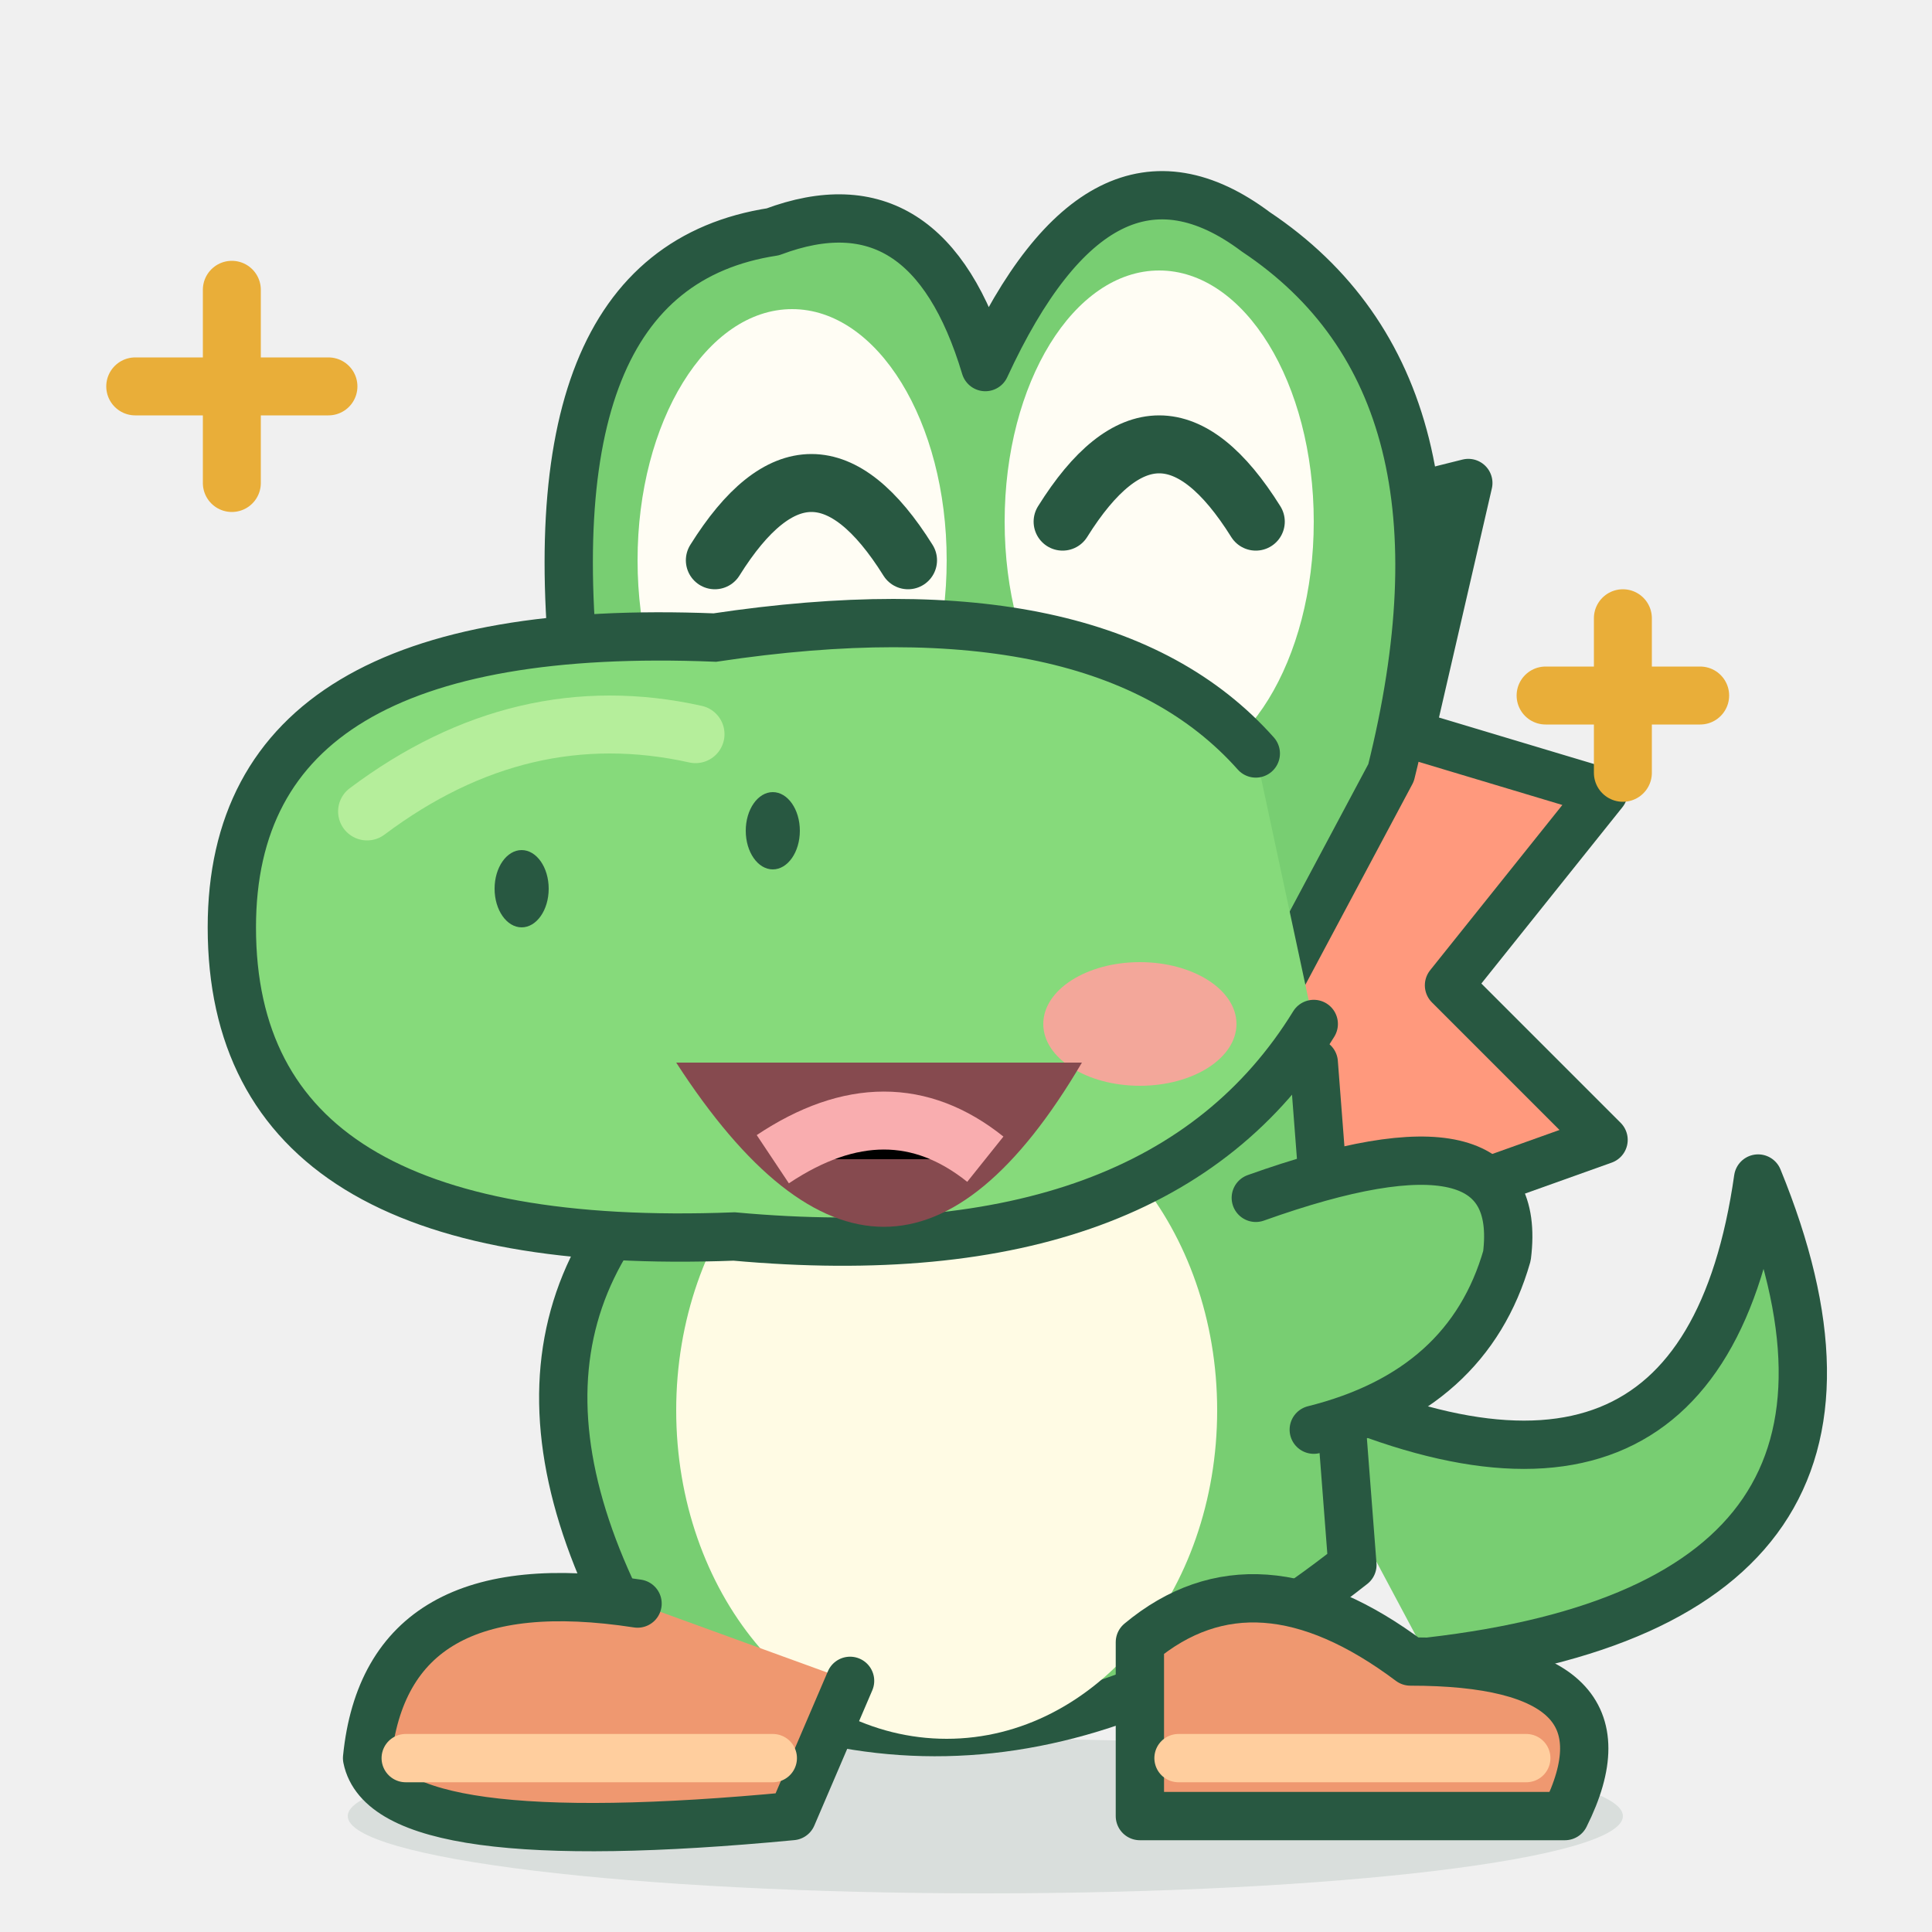
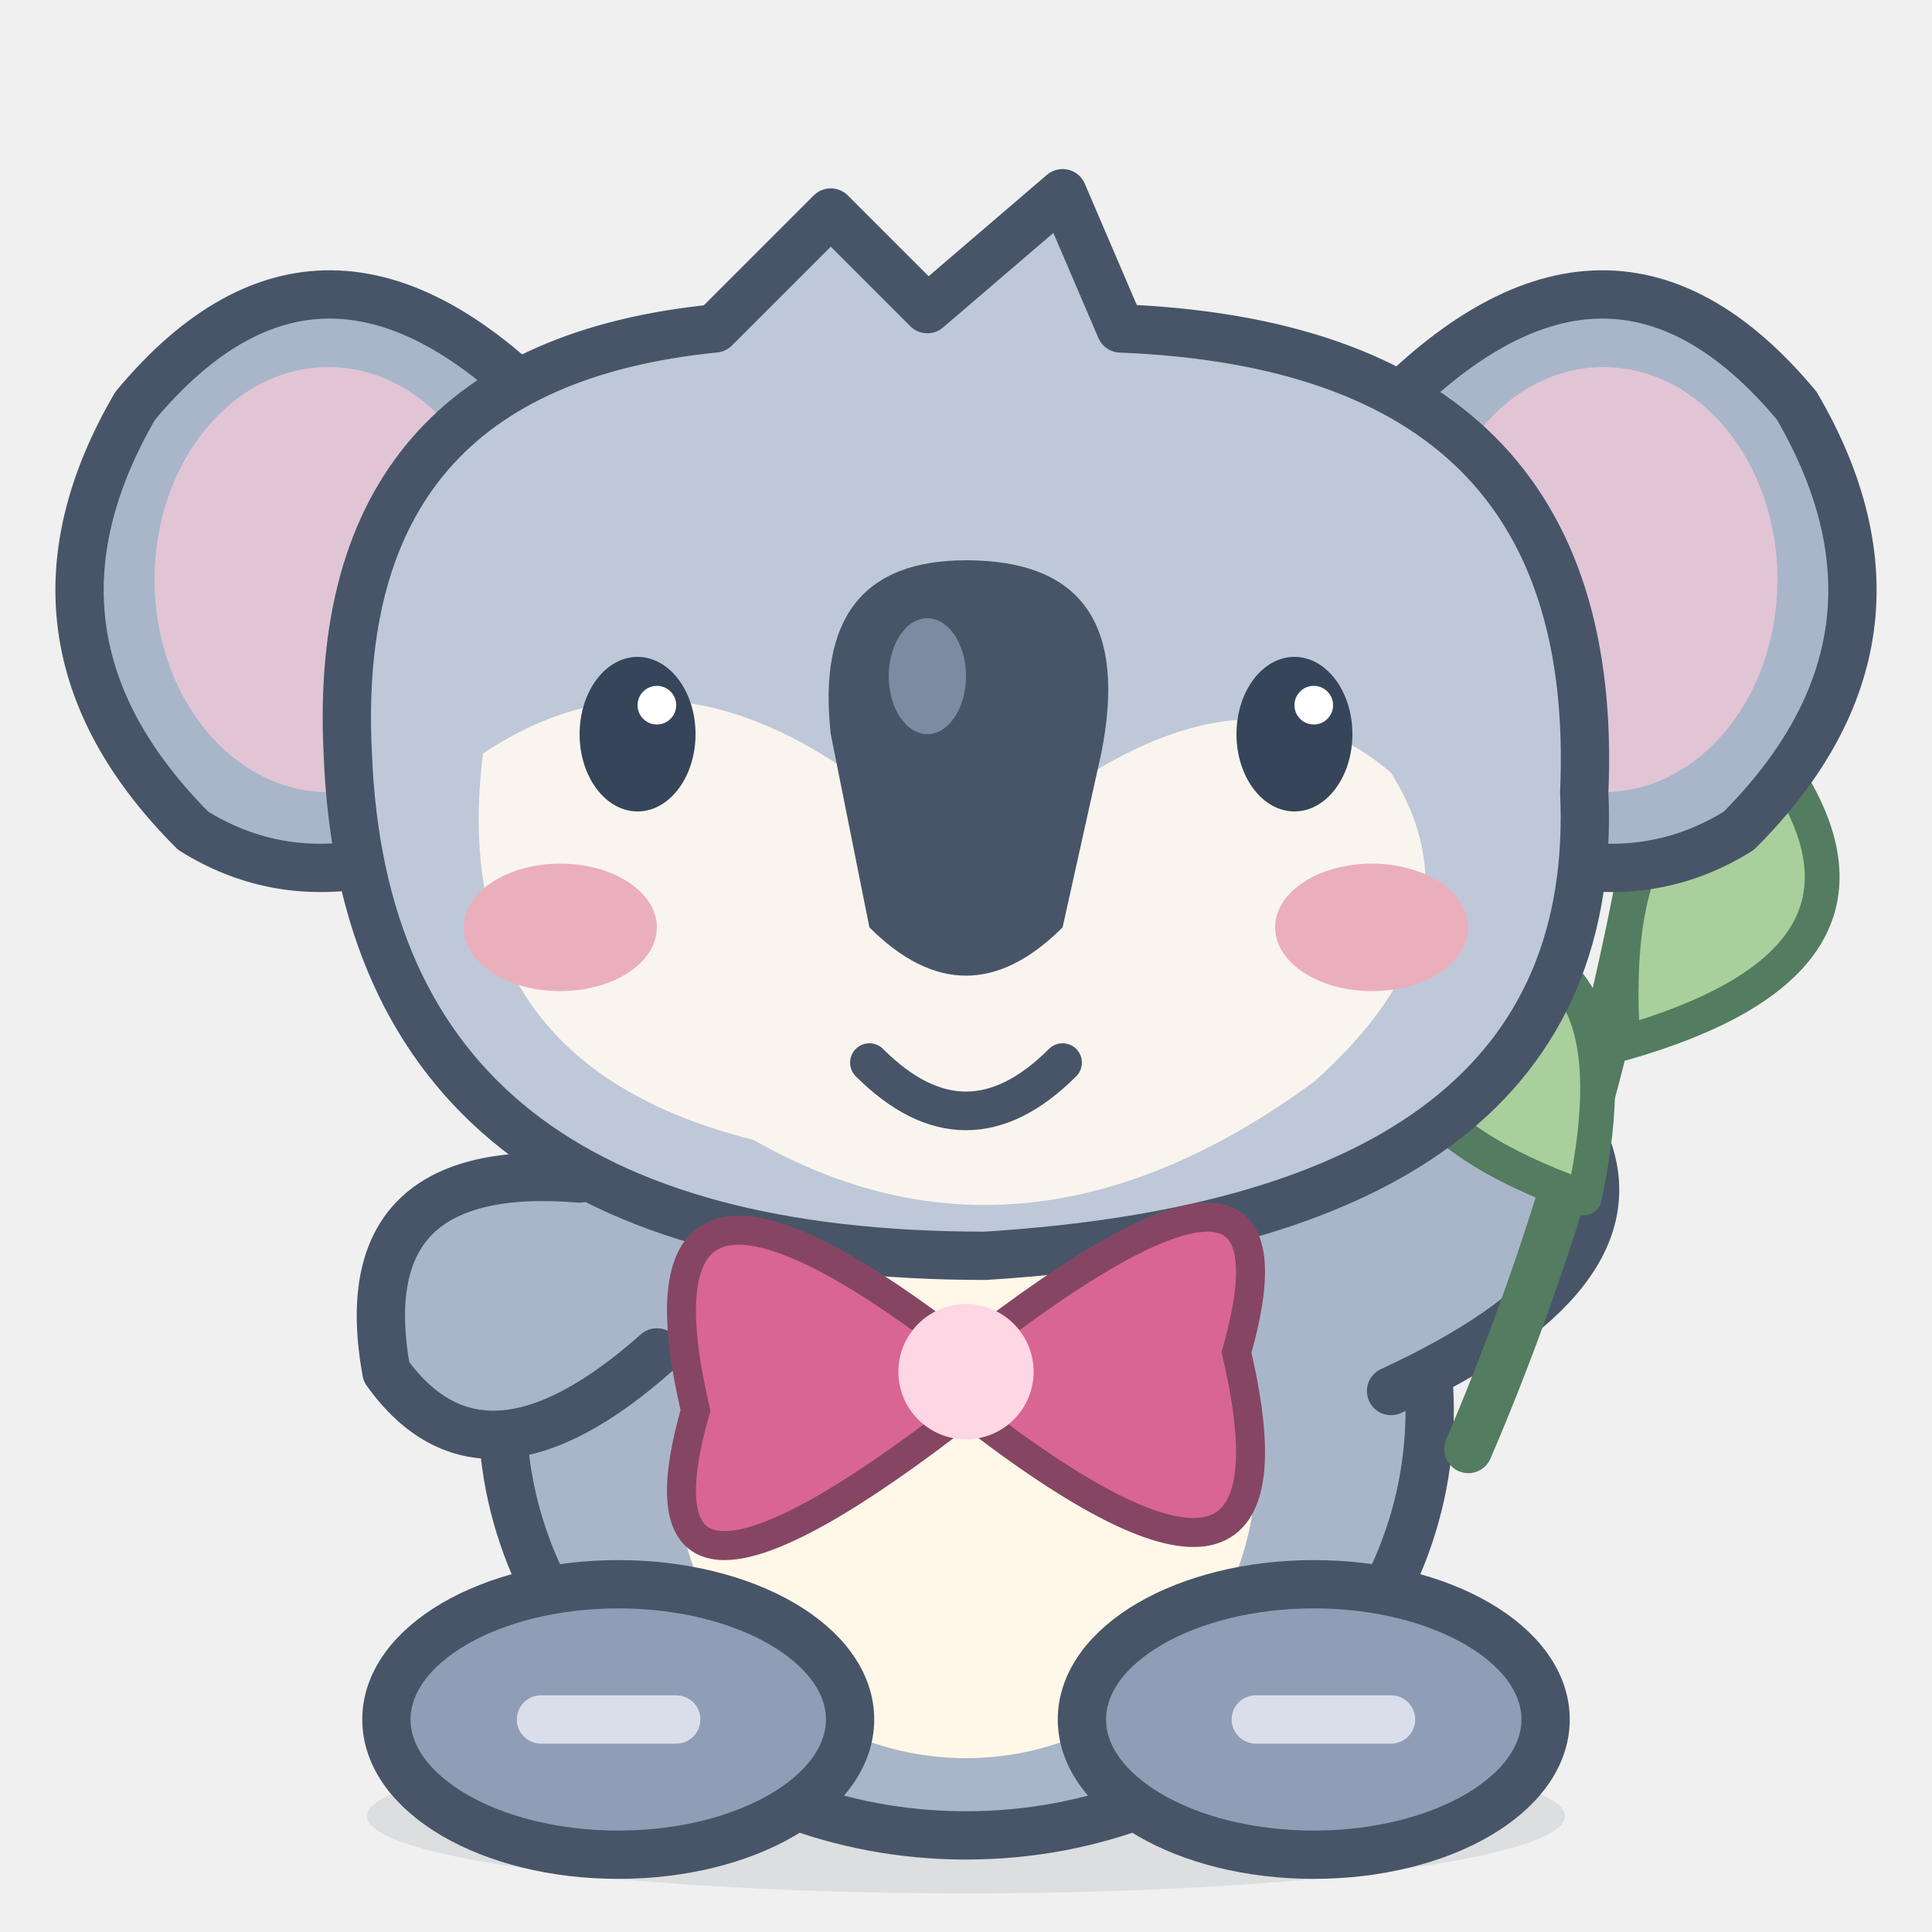
<svg xmlns="http://www.w3.org/2000/svg" width="256" height="256" viewBox="0 0 100 100">
  <defs>
    <g id="yo-body" stroke="#285841" stroke-width="2.5" stroke-linejoin="round" stroke-linecap="round">
      <ellipse cx="51" cy="94" rx="33" ry="4" fill="#285841" opacity=".12" stroke="none" />
      <path d="M66 71Q88 82 91 61Q100 83 74 86" fill="#78CE72" />
      <path d="M64 28l12-3-3 13 10 3-8 10 8 8-14 5" fill="#FF997D" />
      <path d="M39 57Q23 67 33 85Q51 96 70 81L68 55" fill="#78CE72" />
      <ellipse cx="49" cy="73" rx="14" ry="17" fill="#FFFBE4" stroke="none" />
      <path d="M33 83Q20 81 19 91Q20 96 41 94L44 87" fill="#EF9870" />
      <path d="M59 85Q65 80 73 86Q85 86 81 94H59Z" fill="#EF9870" />
      <path d="M21 91h19M61 91h18" stroke="#FFCE9E" />
      <path d="M65 62Q79 57 78 65Q76 72 68 74" fill="#78CE72" />
      <path d="M30 37Q27 14 40 12Q48 9 51 19Q57 6 65 12Q77 20 72 40L64 55H37Z" fill="#78CE72" />
      <ellipse cx="41" cy="29" rx="8" ry="13" fill="#FFFDF4" stroke="none" />
      <ellipse cx="60" cy="27" rx="8" ry="13" fill="#FFFDF4" stroke="none" />
    </g>
    <symbol id="yo" viewBox="0 0 100 100">
      <use href="#yo-body" />
      <ellipse cx="43" cy="29" rx="3.5" ry="7" fill="#253D32" />
      <ellipse cx="61" cy="27" rx="3.5" ry="7" fill="#253D32" />
      <circle cx="44" cy="26" r="1.4" fill="white" />
      <circle cx="62" cy="24" r="1.4" fill="white" />
      <g stroke="#285841" stroke-width="2.5" stroke-linecap="round">
        <path d="M65 39Q57 30 37 33Q12 32 12 48Q12 65 38 64Q60 66 68 53" fill="#86DA7B" />
        <path d="M19 42Q27 36 36 38" stroke="#B5EE9B" stroke-width="3" fill="none" />
        <ellipse cx="27" cy="46" rx="1.4" ry="2" fill="#285841" stroke="none" />
        <ellipse cx="40" cy="43" rx="1.4" ry="2" fill="#285841" stroke="none" />
        <ellipse cx="59" cy="53" rx="5" ry="3.2" fill="#F3A79A" stroke="none" />
      </g>
      <path d="M37 57Q47 61 55 56" fill="none" stroke="#285841" stroke-width="2" stroke-linecap="round" />
    </symbol>
    <symbol id="yo-head" viewBox="0 0 100 100">
      <use href="#yo-body" />
      <ellipse cx="43" cy="29" rx="3.5" ry="7" fill="#253D32" />
      <ellipse cx="61" cy="27" rx="3.5" ry="7" fill="#253D32" />
      <circle cx="44" cy="26" r="1.4" fill="white" />
      <circle cx="62" cy="24" r="1.4" fill="white" />
      <g stroke="#285841" stroke-width="2.5" stroke-linecap="round">
        <path d="M65 39Q57 30 37 33Q12 32 12 48Q12 65 38 64Q60 66 68 53" fill="#86DA7B" />
        <path d="M19 42Q27 36 36 38" stroke="#B5EE9B" stroke-width="3" fill="none" />
        <ellipse cx="27" cy="46" rx="1.4" ry="2" fill="#285841" stroke="none" />
        <ellipse cx="40" cy="43" rx="1.4" ry="2" fill="#285841" stroke="none" />
        <ellipse cx="59" cy="53" rx="5" ry="3.2" fill="#F3A79A" stroke="none" />
      </g>
      <path d="M37 57Q47 61 55 56" fill="none" stroke="#285841" stroke-width="2" stroke-linecap="round" />
    </symbol>
    <symbol id="yo-happy" viewBox="0 0 100 100">
      <use href="#yo-body" />
      <path d="M37 29q5-8 10 0M55 27q5-8 10 0" stroke="#285841" stroke-width="3" fill="none" stroke-linecap="round" />
      <g stroke="#285841" stroke-width="2.5" stroke-linecap="round">
        <path d="M65 39Q57 30 37 33Q12 32 12 48Q12 65 38 64Q60 66 68 53" fill="#86DA7B" />
        <path d="M19 42Q27 36 36 38" stroke="#B5EE9B" stroke-width="3" fill="none" />
        <ellipse cx="27" cy="46" rx="1.4" ry="2" fill="#285841" stroke="none" />
        <ellipse cx="40" cy="43" rx="1.4" ry="2" fill="#285841" stroke="none" />
        <ellipse cx="59" cy="53" rx="5" ry="3.2" fill="#F3A79A" stroke="none" />
      </g>
      <path d="M35 55Q46 72 56 55Z" fill="#864A4F" />
      <path d="M40 60q6-4 11 0" stroke="#F9ADAF" stroke-width="3" />
      <path d="M12 15v10M7 20h10M84 32v8M80 36h8" stroke="#E9AE39" stroke-width="3" stroke-linecap="round" />
    </symbol>
    <symbol id="yo-oops" viewBox="0 0 100 100">
      <use href="#yo-body" />
      <ellipse cx="43" cy="29" rx="3.5" ry="7" fill="#253D32" />
      <ellipse cx="61" cy="27" rx="3.5" ry="7" fill="#253D32" />
      <circle cx="44" cy="26" r="1.4" fill="white" />
      <circle cx="62" cy="24" r="1.4" fill="white" />
      <g stroke="#285841" stroke-width="2.5" stroke-linecap="round">
        <path d="M65 39Q57 30 37 33Q12 32 12 48Q12 65 38 64Q60 66 68 53" fill="#86DA7B" />
        <path d="M19 42Q27 36 36 38" stroke="#B5EE9B" stroke-width="3" fill="none" />
        <ellipse cx="27" cy="46" rx="1.4" ry="2" fill="#285841" stroke="none" />
        <ellipse cx="40" cy="43" rx="1.4" ry="2" fill="#285841" stroke="none" />
        <ellipse cx="59" cy="53" rx="5" ry="3.2" fill="#F3A79A" stroke="none" />
      </g>
      <ellipse cx="46" cy="57" rx="3" ry="4" fill="#864A4F" />
      <path d="M80 17q-9 13 0 13q8 0 0-13" fill="#8DCFEF" />
    </symbol>
    <g id="ko-body" stroke="#485568" stroke-width="2.5" stroke-linecap="round" stroke-linejoin="round">
      <ellipse cx="50" cy="94" rx="31" ry="4" fill="#485568" opacity=".12" stroke="none" />
      <ellipse cx="50" cy="73" rx="24" ry="22" fill="#A9B6C9" />
      <ellipse cx="50" cy="76" rx="15" ry="15" fill="#FFF8E9" stroke="none" />
      <ellipse cx="32" cy="89" rx="12" ry="7" fill="#8F9EB6" />
      <ellipse cx="68" cy="89" rx="12" ry="7" fill="#8F9EB6" />
      <path d="M28 89h7M65 89h7" stroke="#DADEEB" />
      <path d="M30 61Q18 60 20 71Q25 78 34 70" fill="#A9B6C9" />
      <path d="M68 61Q78 52 82 59Q85 66 72 72" fill="#A9B6C9" />
      <path d="M76 75Q82 61 85 45" stroke="#537C61" />
      <path d="M82 62Q68 57 75 49Q85 48 82 62M84 54Q83 39 93 41Q98 50 84 54" fill="#A9CF9C" stroke="#537C61" stroke-width="1.8" />
      <path d="M29 22Q17 9 7 21Q0 33 10 43Q18 48 29 40M71 22Q83 9 93 21Q100 33 90 43Q82 48 71 40" fill="#A9B6C9" />
      <ellipse cx="17" cy="30" rx="9" ry="11" fill="#E1C5D5" stroke="none" />
      <ellipse cx="83" cy="30" rx="9" ry="11" fill="#E1C5D5" stroke="none" />
      <path d="M18 39Q17 19 37 17L43 11L48 16L55 10L58 17Q83 18 82 41Q83 63 51 65Q19 65 18 39Z" fill="#BEC8D8" />
      <path d="M25 39Q23 55 39 59Q53 67 68 56Q77 48 72 40Q65 34 55 41Q49 43 44 40Q34 33 25 39" fill="#F9F5EE" stroke="none" />
      <ellipse cx="29" cy="48" rx="5" ry="3.3" fill="#EBAFBC" stroke="none" />
      <ellipse cx="71" cy="48" rx="5" ry="3.3" fill="#EBAFBC" stroke="none" />
      <path d="M43 38Q42 29 50 29Q59 29 57 39L55 48Q50 53 45 48Z" fill="#485568" stroke="none" />
      <ellipse cx="48" cy="35" rx="2" ry="3" fill="#7C8BA2" stroke="none" />
    </g>
    <symbol id="ko" viewBox="0 0 100 100">
      <use href="#ko-body" />
      <g class="mascot-eyes" fill="#364559">
        <ellipse cx="33" cy="38" rx="3" ry="4" />
        <ellipse cx="67" cy="38" rx="3" ry="4" />
        <circle cx="34" cy="36.5" r="1" fill="white" />
        <circle cx="68" cy="36.5" r="1" fill="white" />
      </g>
      <path d="M45 55Q50 60 55 55" fill="none" stroke="#485568" stroke-width="2" stroke-linecap="round" />
    </symbol>
    <symbol id="ko-head" viewBox="0 0 100 100">
      <use href="#ko" />
    </symbol>
    <g id="pig-body" stroke="#885568" stroke-width="2.5" stroke-linecap="round" stroke-linejoin="round">
      <path d="M77 73c20 8 20-12 11-10-8 2-2 10 3 6" fill="none" stroke="#D98C9F" stroke-width="4" />
      <ellipse cx="50" cy="72" rx="25" ry="23" fill="#F7B9C6" />
      <ellipse cx="50" cy="75" rx="16" ry="16" fill="#FFE6DF" stroke="none" />
      <path d="M28 82q-11 13 0 13h12l-1-11M61 84l-1 11h12q11 0 0-13" fill="#D58C9E" />
      <path d="M31 89v5M69 89v5" fill="none" />
      <path d="M25 67q-15-4-11 7t16 2M75 67q15-4 11 7t-16 2" fill="#F7B9C6" />
      <path d="M21 32Q9 19 17 6q17 1 23 16M60 22Q66 7 83 6q9 13-4 26" fill="#F7B9C6" />
      <path d="M24 25l-3-11 11 8M68 22l11-8-3 11" fill="#E893AA" stroke="none" />
      <ellipse cx="50" cy="40" rx="34" ry="29" fill="#FBC7D0" />
      <path d="M43 14q9-12 14 1" fill="none" stroke="#D58C9E" />
      <ellipse cx="26" cy="47" rx="6" ry="3.5" fill="#EE92A9" stroke="none" />
      <ellipse cx="74" cy="47" rx="6" ry="3.5" fill="#EE92A9" stroke="none" />
      <ellipse cx="50" cy="46" rx="14" ry="10" fill="#EE9DB2" stroke="#C27891" stroke-width="2" />
      <ellipse cx="45" cy="46" rx="2.2" ry="3" fill="#A9637D" stroke="none" />
      <ellipse cx="55" cy="46" rx="2.2" ry="3" fill="#A9637D" stroke="none" />
    </g>
    <symbol id="pig" viewBox="0 0 100 100">
      <use href="#pig-body" />
      <g class="mascot-eyes" fill="#674756">
        <ellipse cx="32" cy="33" rx="3" ry="4" />
        <ellipse cx="68" cy="33" rx="3" ry="4" />
        <circle cx="33" cy="31.5" r="1" fill="white" />
        <circle cx="69" cy="31.5" r="1" fill="white" />
      </g>
      <path d="M45 60q5 5 10 0" fill="none" stroke="#885568" stroke-width="2" stroke-linecap="round" />
    </symbol>
    <symbol id="pig-head" viewBox="0 0 100 100">
      <use href="#pig" />
    </symbol>
    <symbol id="friend-bow" viewBox="0 0 100 100">
      <path d="M50 70q-18-14-14 3-4 14 14 0 18 14 14-3 4-14-14 0Z" fill="#D96592" stroke="#864663" stroke-width="1.5" />
      <circle cx="50" cy="71" r="3.5" fill="#FFD6E3" />
    </symbol>
    <symbol id="friend-explorer" viewBox="0 0 100 100">
      <path d="M29 18l5-12q16-8 32 0l5 12" fill="#DFBF7D" stroke="#866B44" stroke-width="2" />
      <path d="M32 12h36v6H32Z" fill="#91AC86" />
      <ellipse cx="50" cy="19" rx="28" ry="4" fill="#DFBF7D" stroke="#866B44" stroke-width="2" />
    </symbol>
    <symbol id="friend-cozy" viewBox="0 0 100 100">
      <path d="M30 65q20 10 40 0l-2 8q-18 10-36 0Z" fill="#87B8C1" stroke="#527B8A" stroke-width="1.5" />
      <path d="M61 71l-2 16 9-1-1-16" fill="#87B8C1" stroke="#527B8A" stroke-width="1.5" />
      <path d="M61 82h6" stroke="#E0F1E8" stroke-width="2" />
    </symbol>
    <symbol id="yo-bow" viewBox="0 0 100 100">
      <use href="#yo" />
      <use href="#friend-bow" />
    </symbol>
    <symbol id="yo-explorer" viewBox="0 0 100 100">
      <use href="#yo" />
      <use href="#friend-explorer" />
    </symbol>
    <symbol id="yo-cozy" viewBox="0 0 100 100">
      <use href="#yo" />
      <use href="#friend-cozy" />
    </symbol>
    <symbol id="ko-bow" viewBox="0 0 100 100">
      <use href="#ko" />
      <use href="#friend-bow" />
    </symbol>
    <symbol id="ko-explorer" viewBox="0 0 100 100">
      <use href="#ko" />
      <use href="#friend-explorer" />
    </symbol>
    <symbol id="ko-cozy" viewBox="0 0 100 100">
      <use href="#ko" />
      <use href="#friend-cozy" />
    </symbol>
    <symbol id="pig-bow" viewBox="0 0 100 100">
      <use href="#pig" />
      <use href="#friend-bow" />
    </symbol>
    <symbol id="pig-explorer" viewBox="0 0 100 100">
      <use href="#pig" />
      <use href="#friend-explorer" />
    </symbol>
    <symbol id="pig-cozy" viewBox="0 0 100 100">
      <use href="#pig" />
      <use href="#friend-cozy" />
    </symbol>
    <symbol id="sloth-bow" viewBox="0 0 100 100">
      <use href="#sloth" />
      <use href="#friend-bow" />
    </symbol>
    <symbol id="sloth-explorer" viewBox="0 0 100 100">
      <use href="#sloth" />
      <use href="#friend-explorer" />
    </symbol>
    <symbol id="sloth-cozy" viewBox="0 0 100 100">
      <use href="#sloth" />
      <use href="#friend-cozy" />
    </symbol>
    <g id="sloth-body" stroke="#6D584A" stroke-width="2.5" stroke-linecap="round" stroke-linejoin="round">
      <ellipse cx="50" cy="72" rx="25" ry="24" fill="#B59A7D" />
      <ellipse cx="50" cy="75" rx="17" ry="16" fill="#E8D6B8" stroke="none" />
      <path d="M28 83q-13 12-1 13h13l-1-10M61 86l-1 10h13q12-1-1-13" fill="#B59A7D" />
      <path d="M27 92v4m5-4v4m36-4v4m5-4v4" stroke="#F9EDDC" stroke-width="2" />
      <path d="M29 61C6 53 4 79 22 85q12 3 17-9M71 61c22-8 25 18 7 24q-12 3-17-9" fill="#B59A7D" />
      <path d="M28 79l-2 5m7-3-1 5m36-5 1 5m3-7 2 5" stroke="#F9EDDC" stroke-width="2" />
      <path d="M16 35C14 13 32 9 41 13l7-7 6 7C75 8 88 20 84 40c0 21-16 29-34 29S14 57 16 35Z" fill="#B59A7D" />
      <path d="M23 37c0-17 17-20 27-10 10-10 27-7 27 10 0 19-12 25-27 25S23 56 23 37Z" fill="#F4E7D1" stroke="none" />
      <path d="M25 35q8-7 17-1l-4 12q-9 8-15-1Z M75 35q-8-7-17-1l4 12q9 8 15-1Z" fill="#7F6655" stroke="none" />
      <ellipse cx="50" cy="45" rx="5" ry="3.8" fill="#5A493F" stroke="none" />
      <ellipse cx="28" cy="49" rx="5" ry="2.5" fill="#D99C91" stroke="none" />
      <ellipse cx="72" cy="49" rx="5" ry="2.5" fill="#D99C91" stroke="none" />
    </g>
    <symbol id="sloth" viewBox="0 0 100 100">
      <use href="#sloth-body" />
      <g class="mascot-eyes" fill="#302E2C">
        <circle cx="34" cy="39" r="3.2" />
        <circle cx="66" cy="39" r="3.2" />
        <circle cx="35" cy="38" r="1" fill="white" />
        <circle cx="67" cy="38" r="1" fill="white" />
      </g>
      <path d="M43 53q7 7 14 0" fill="none" stroke="#6D584A" stroke-width="2" stroke-linecap="round" />
    </symbol>
    <symbol id="sloth-head" viewBox="0 0 100 100">
      <use href="#sloth" />
    </symbol>
    <symbol id="sloth-happy" viewBox="0 0 100 100">
      <use href="#sloth-body" />
      <path d="M30 40q4-6 8 0M62 40q4-6 8 0" fill="none" stroke="#302E2C" stroke-width="2.5" stroke-linecap="round" />
      <path d="M43 52q7 15 14 0Z" fill="#795447" />
      <path d="M47 57h6" stroke="#E6A59A" stroke-width="3" stroke-linecap="round" />
      <path d="M8 21v8M4 25h8M91 48v8M87 52h8" stroke="#B99A51" stroke-width="2.5" stroke-linecap="round" />
    </symbol>
    <symbol id="sloth-oops" viewBox="0 0 100 100">
      <use href="#sloth-body" />
      <circle cx="34" cy="39" r="4" fill="white" />
      <circle cx="66" cy="39" r="4" fill="white" />
      <circle cx="34" cy="40" r="2" fill="#302E2C" />
      <circle cx="66" cy="40" r="2" fill="#302E2C" />
      <ellipse cx="50" cy="55" rx="3" ry="4" fill="#795447" />
      <path d="M88 16q-6 10 0 10q6 0 0-10" fill="#88C9E7" />
    </symbol>
    <symbol id="pig-happy" viewBox="0 0 100 100">
      <use href="#pig-body" />
      <path d="M28 34q4-7 8 0M64 34q4-7 8 0" fill="none" stroke="#674756" stroke-width="2.5" stroke-linecap="round" />
      <path d="M44 58q6 14 12 0Z" fill="#885568" />
      <path d="M48 62h4" stroke="#F7ADC0" stroke-width="3" stroke-linecap="round" />
      <path d="M7 38c-7-7-8 4 0 8 8-4 7-15 0-8M92 18c-7-7-8 4 0 8 8-4 7-15 0-8" fill="#E784A4" />
    </symbol>
    <symbol id="pig-oops" viewBox="0 0 100 100">
      <use href="#pig-body" />
      <circle cx="32" cy="33" r="4" fill="white" />
      <circle cx="68" cy="33" r="4" fill="white" />
      <circle cx="32" cy="34" r="2" fill="#674756" />
      <circle cx="68" cy="34" r="2" fill="#674756" />
      <ellipse cx="50" cy="61" rx="3" ry="4" fill="#885568" />
      <path d="M89 27q-6 10 0 10q6 0 0-10" fill="#88C9E7" />
    </symbol>
    <symbol id="ko-happy" viewBox="0 0 100 100">
      <use href="#ko-body" />
      <path d="M29 39q4-7 8 0M63 39q4-7 8 0" fill="none" stroke="#485568" stroke-width="2.5" stroke-linecap="round" />
      <path d="M43 53Q50 68 57 53Z" fill="#8B596B" />
      <path d="M47 58q3-2 6 0" fill="none" stroke="#F1ABB9" stroke-width="3" />
      <path d="M9 56v8M5 60h8M90 10v8M86 14h8" stroke="#D5AB49" stroke-width="2.5" stroke-linecap="round" />
    </symbol>
    <symbol id="ko-oops" viewBox="0 0 100 100">
      <use href="#ko-body" />
      <circle cx="33" cy="38" r="4" fill="white" />
      <circle cx="67" cy="38" r="4" fill="white" />
      <circle cx="33" cy="39" r="2" fill="#364559" />
      <circle cx="67" cy="39" r="2" fill="#364559" />
      <ellipse cx="50" cy="56" rx="3" ry="4" fill="#8B596B" />
      <path d="M84 9q-6 10 0 10q6 0 0-10" fill="#88C9E7" />
    </symbol>
    <symbol id="egg" viewBox="0 0 100 100">
      <path d="M50 12 C 30 12, 22 40, 22 58 C 22 78, 34 90, 50 90 C 66 90, 78 78, 78 58 C 78 40, 70 12, 50 12 Z" fill="#FFFDF7" stroke="#8FA394" stroke-width="3" />
      <circle cx="40" cy="40" r="5" fill="#7FCB85" />
      <circle cx="58" cy="52" r="6" fill="#7FCB85" />
      <circle cx="42" cy="66" r="4.5" fill="#7FCB85" />
      <circle cx="60" cy="30" r="3.5" fill="#7FCB85" />
    </symbol>
    <symbol id="xmark" viewBox="0 0 100 100">
      <path d="M22 22 L78 78 M78 22 L22 78" stroke="#2B3A2E" stroke-width="14" stroke-linecap="round" />
    </symbol>
    <symbol id="i-undo" viewBox="0 0 24 24">
      <path d="M9 14 4 9l5-5" fill="none" stroke="currentColor" stroke-width="2.4" stroke-linecap="round" stroke-linejoin="round" />
      <path d="M4 9h9.5a5.5 5.5 0 0 1 0 11H11" fill="none" stroke="currentColor" stroke-width="2.4" stroke-linecap="round" />
    </symbol>
    <symbol id="i-bulb" viewBox="0 0 24 24">
      <path d="M9 18h6M10 21h4" stroke="currentColor" stroke-width="2.4" stroke-linecap="round" />
      <path d="M12 3a6.5 6.5 0 0 0-3.8 11.8c.5.4.8 1 .8 1.7V17h6v-.5c0-.7.3-1.3.8-1.7A6.5 6.5 0 0 0 12 3Z" fill="none" stroke="currentColor" stroke-width="2.4" stroke-linejoin="round" />
    </symbol>
    <symbol id="i-clear" viewBox="0 0 24 24">
      <path d="M4 12a8 8 0 1 0 2.3-5.7" fill="none" stroke="currentColor" stroke-width="2.4" stroke-linecap="round" />
      <path d="M6 3v4h4" fill="none" stroke="currentColor" stroke-width="2.4" stroke-linecap="round" stroke-linejoin="round" />
    </symbol>
    <symbol id="i-next" viewBox="0 0 24 24">
      <path d="M5 12h13M13 6l6 6-6 6" fill="none" stroke="currentColor" stroke-width="2.6" stroke-linecap="round" stroke-linejoin="round" />
    </symbol>
    <symbol id="i-gear" viewBox="0 0 24 24">
      <circle cx="12" cy="12" r="3.2" fill="none" stroke="currentColor" stroke-width="2.2" />
      <path d="M12 2.5v3M12 18.5v3M2.5 12h3M18.5 12h3M5.3 5.3l2.1 2.1M16.6 16.6l2.1 2.1M5.3 18.7l2.1-2.1M16.6 7.4l2.1-2.1" stroke="currentColor" stroke-width="2.2" stroke-linecap="round" />
    </symbol>
    <symbol id="i-help" viewBox="0 0 24 24">
      <circle cx="12" cy="12" r="9.5" fill="none" stroke="currentColor" stroke-width="2.2" />
      <path d="M9.5 9.5a2.5 2.5 0 1 1 3.5 2.3c-.7.4-1 .9-1 1.7" fill="none" stroke="currentColor" stroke-width="2.2" stroke-linecap="round" />
      <circle cx="12" cy="17" r="1.3" fill="currentColor" />
    </symbol>
    <symbol id="i-share" viewBox="0 0 24 24">
      <path d="M12 3v12M8 7l4-4 4 4" fill="none" stroke="currentColor" stroke-width="2.4" stroke-linecap="round" stroke-linejoin="round" />
      <path d="M5 12v7a1 1 0 0 0 1 1h12a1 1 0 0 0 1-1v-7" fill="none" stroke="currentColor" stroke-width="2.4" stroke-linecap="round" />
    </symbol>
    <symbol id="i-flame" viewBox="0 0 24 24">
      <path d="M12 22c4.4 0 7-2.8 7-6.6 0-3.2-2-5.3-3.4-7.2-.5 1.4-1.3 2.3-2.4 2.6.3-3-1-6.3-3.6-7.8.2 2.6-1 4.4-2.4 6.2C5.9 10.9 5 12.7 5 15.4 5 19.2 7.6 22 12 22Z" fill="currentColor" />
    </symbol>
  </defs>
  <g transform="">
-     <use href="#yo-happy" />
+     <use href="#ko-bow" />
  </g>
</svg>
